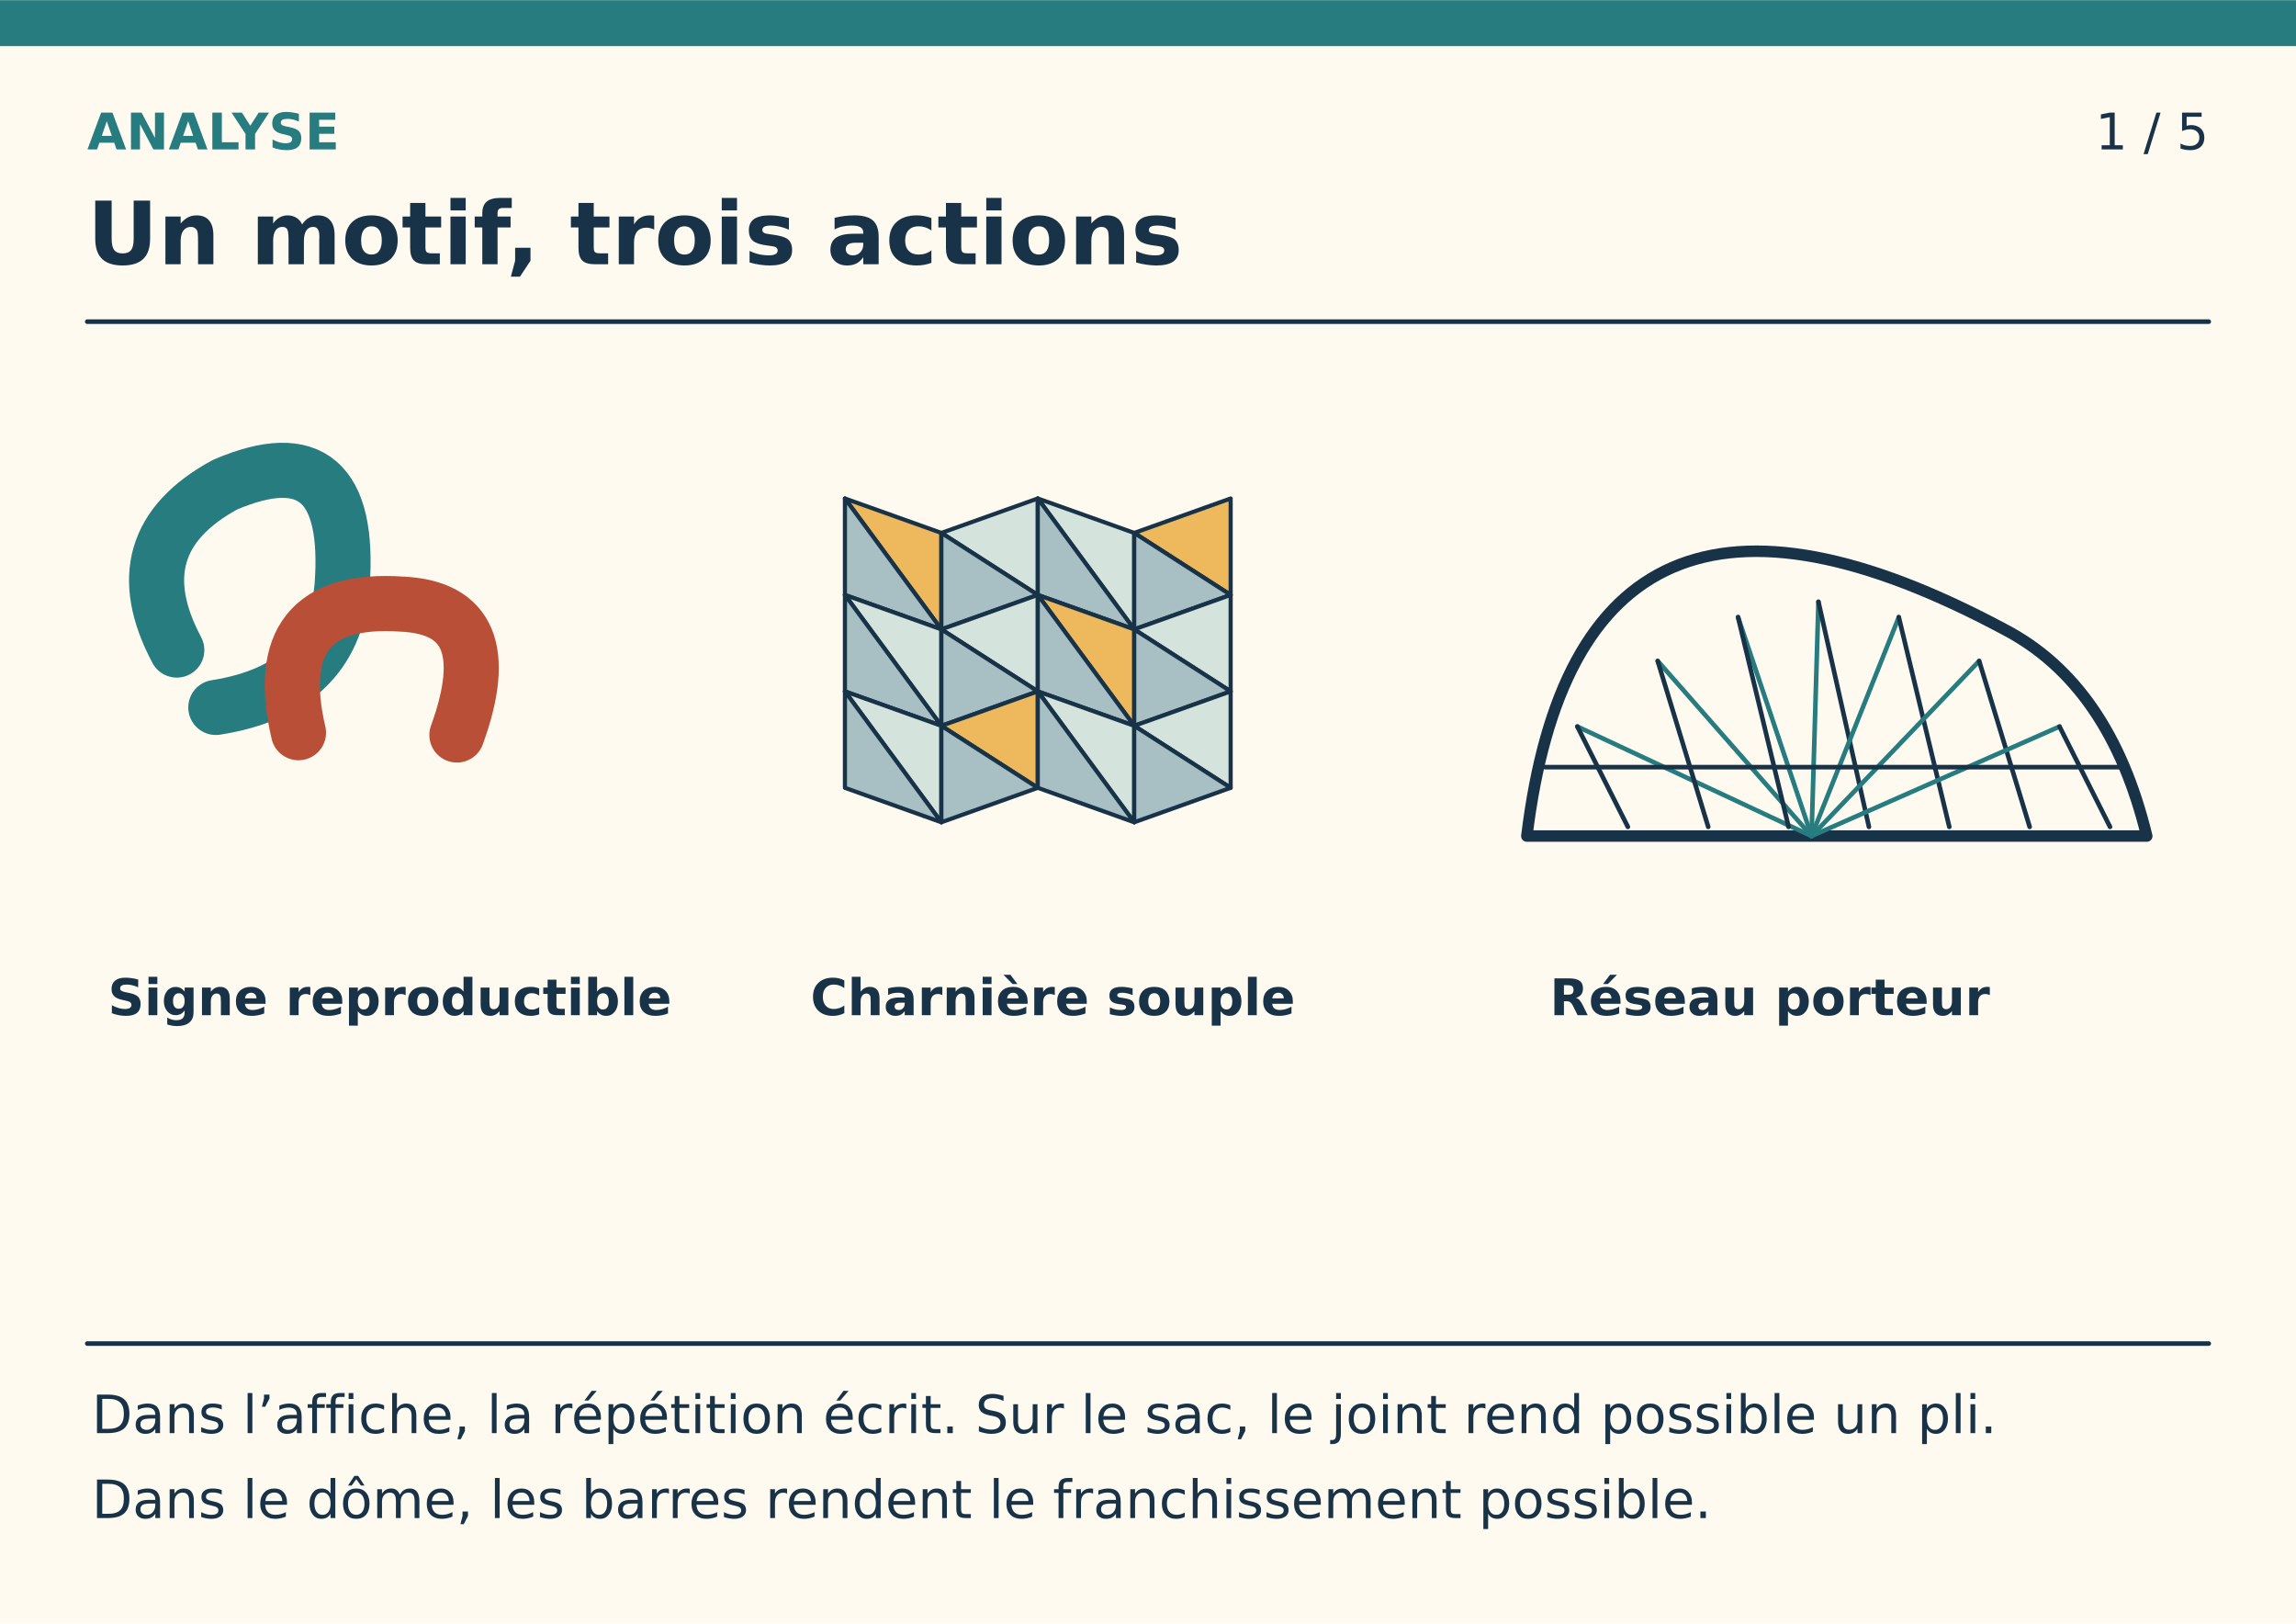
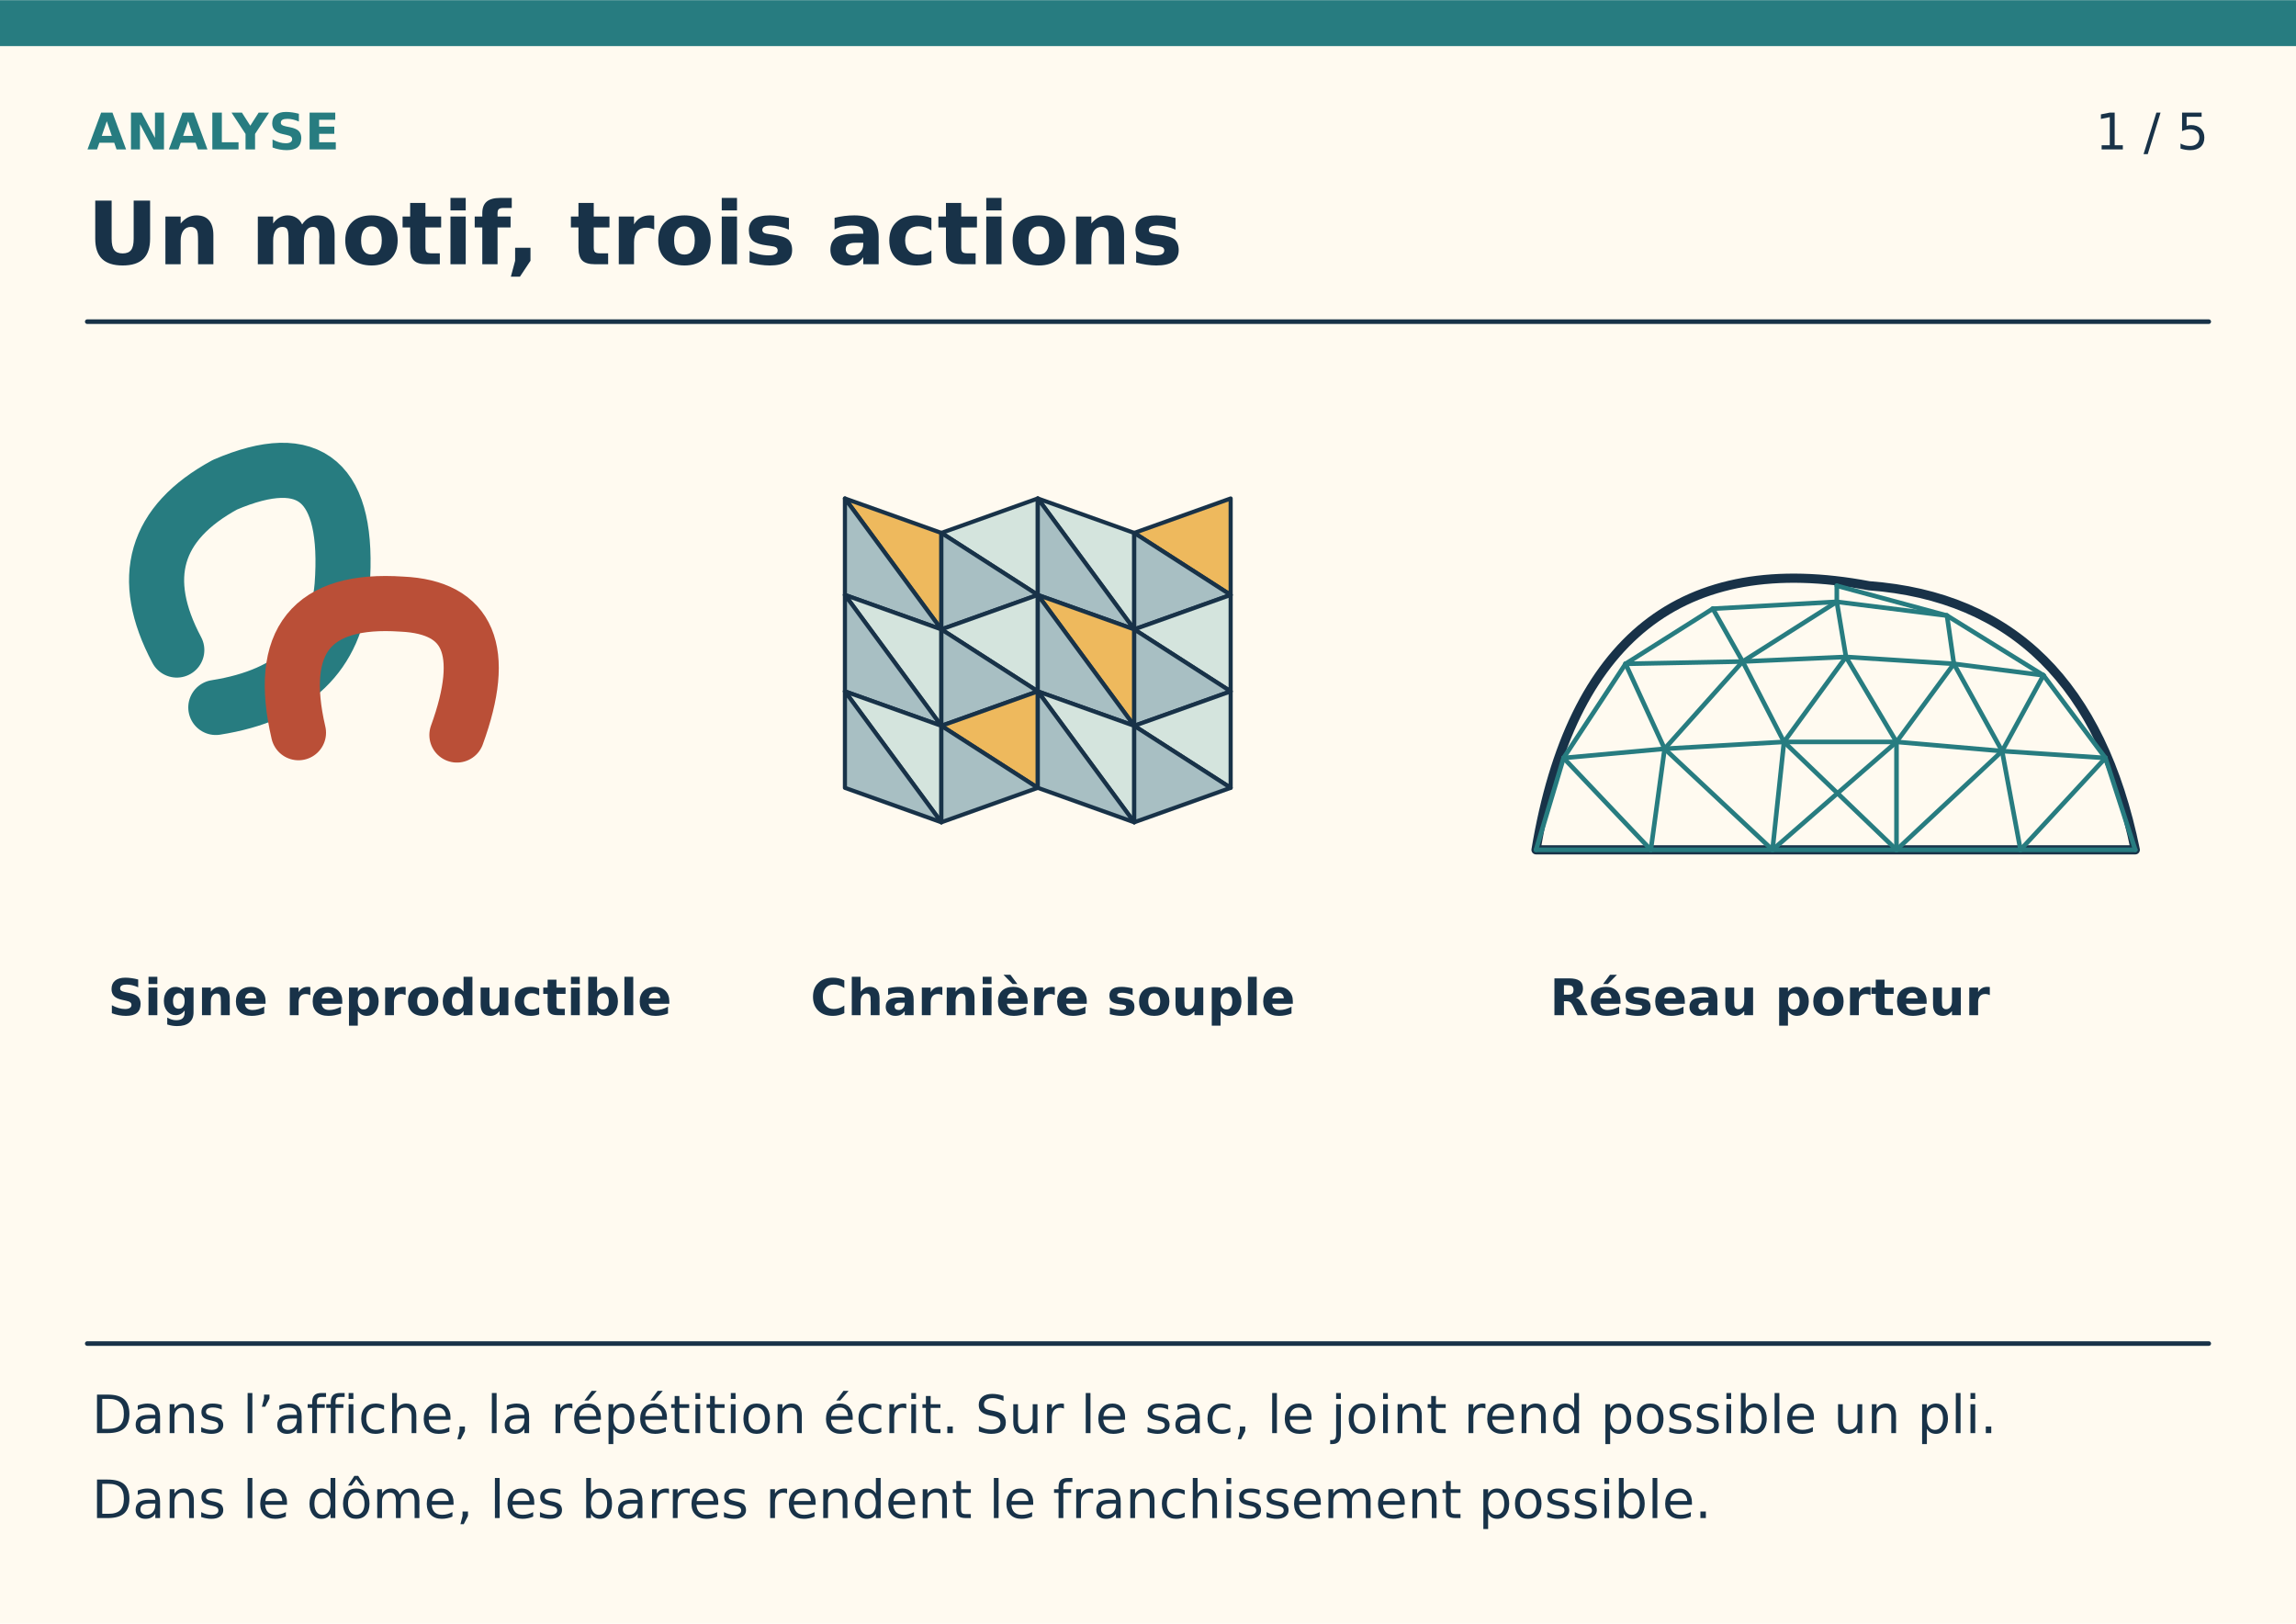
<svg xmlns="http://www.w3.org/2000/svg" width="420mm" height="297mm" viewBox="0 0 1000 707" role="img">
  <rect x="0" y="0" width="1000" height="707" rx="0" fill="#fffaf0" stroke="none" stroke-width="0" />
  <rect x="0" y="0" width="1000" height="20" rx="0" fill="#277c80" stroke="none" stroke-width="0" />
  <text x="38" y="65" fill="#277c80" font-size="22" font-family="DejaVu Sans, sans-serif" font-weight="bold" text-anchor="start">ANALYSE</text>
  <text x="962" y="65" fill="#183248" font-size="22" font-family="DejaVu Sans, sans-serif" font-weight="normal" text-anchor="end">1 / 5</text>
  <text x="38" y="115" fill="#183248" font-size="38" font-family="DejaVu Sans, sans-serif" font-weight="bold" text-anchor="start">Un motif, trois actions</text>
  <path d="M38 140 L962 140" fill="none" stroke="#183248" stroke-width="2" stroke-linejoin="round" stroke-linecap="round" />
  <g transform="translate(0 147)">
    <path d="M77 136Q52 89 98 64Q154 40 149 108Q145 153 94 161" fill="none" stroke="#277c80" stroke-width="24" stroke-linejoin="round" stroke-linecap="round" />
    <path d="M130 172Q116 112 175 116Q219 118 199 173" fill="none" stroke="#ba4f37" stroke-width="24" stroke-linejoin="round" stroke-linecap="round" />
    <g transform="translate(368 70) scale(1)">
      <path d="M0 0 L42 15 L42 57 Z" fill="#eeb95d" stroke="#183248" stroke-width="1.8" stroke-linejoin="round" stroke-linecap="round" />
      <path d="M0 0 L0 42 L42 57 Z" fill="#a8bfc3" stroke="#183248" stroke-width="1.8" stroke-linejoin="round" stroke-linecap="round" />
      <path d="M42 15 L84 0 L84 42 Z" fill="#d4e4dd" stroke="#183248" stroke-width="1.8" stroke-linejoin="round" stroke-linecap="round" />
      <path d="M42 15 L42 57 L84 42 Z" fill="#a8bfc3" stroke="#183248" stroke-width="1.8" stroke-linejoin="round" stroke-linecap="round" />
      <path d="M84 0 L126 15 L126 57 Z" fill="#d4e4dd" stroke="#183248" stroke-width="1.8" stroke-linejoin="round" stroke-linecap="round" />
      <path d="M84 0 L84 42 L126 57 Z" fill="#a8bfc3" stroke="#183248" stroke-width="1.8" stroke-linejoin="round" stroke-linecap="round" />
      <path d="M126 15 L168 0 L168 42 Z" fill="#eeb95d" stroke="#183248" stroke-width="1.8" stroke-linejoin="round" stroke-linecap="round" />
      <path d="M126 15 L126 57 L168 42 Z" fill="#a8bfc3" stroke="#183248" stroke-width="1.8" stroke-linejoin="round" stroke-linecap="round" />
      <path d="M0 42 L42 57 L42 99 Z" fill="#d4e4dd" stroke="#183248" stroke-width="1.8" stroke-linejoin="round" stroke-linecap="round" />
      <path d="M0 42 L0 84 L42 99 Z" fill="#a8bfc3" stroke="#183248" stroke-width="1.8" stroke-linejoin="round" stroke-linecap="round" />
      <path d="M42 57 L84 42 L84 84 Z" fill="#d4e4dd" stroke="#183248" stroke-width="1.8" stroke-linejoin="round" stroke-linecap="round" />
      <path d="M42 57 L42 99 L84 84 Z" fill="#a8bfc3" stroke="#183248" stroke-width="1.8" stroke-linejoin="round" stroke-linecap="round" />
      <path d="M84 42 L126 57 L126 99 Z" fill="#eeb95d" stroke="#183248" stroke-width="1.8" stroke-linejoin="round" stroke-linecap="round" />
      <path d="M84 42 L84 84 L126 99 Z" fill="#a8bfc3" stroke="#183248" stroke-width="1.8" stroke-linejoin="round" stroke-linecap="round" />
      <path d="M126 57 L168 42 L168 84 Z" fill="#d4e4dd" stroke="#183248" stroke-width="1.8" stroke-linejoin="round" stroke-linecap="round" />
      <path d="M126 57 L126 99 L168 84 Z" fill="#a8bfc3" stroke="#183248" stroke-width="1.8" stroke-linejoin="round" stroke-linecap="round" />
      <path d="M0 84 L42 99 L42 141 Z" fill="#d4e4dd" stroke="#183248" stroke-width="1.8" stroke-linejoin="round" stroke-linecap="round" />
      <path d="M0 84 L0 126 L42 141 Z" fill="#a8bfc3" stroke="#183248" stroke-width="1.8" stroke-linejoin="round" stroke-linecap="round" />
      <path d="M42 99 L84 84 L84 126 Z" fill="#eeb95d" stroke="#183248" stroke-width="1.8" stroke-linejoin="round" stroke-linecap="round" />
      <path d="M42 99 L42 141 L84 126 Z" fill="#a8bfc3" stroke="#183248" stroke-width="1.8" stroke-linejoin="round" stroke-linecap="round" />
      <path d="M84 84 L126 99 L126 141 Z" fill="#d4e4dd" stroke="#183248" stroke-width="1.8" stroke-linejoin="round" stroke-linecap="round" />
      <path d="M84 84 L84 126 L126 141 Z" fill="#a8bfc3" stroke="#183248" stroke-width="1.8" stroke-linejoin="round" stroke-linecap="round" />
      <path d="M126 99 L168 84 L168 126 Z" fill="#d4e4dd" stroke="#183248" stroke-width="1.8" stroke-linejoin="round" stroke-linecap="round" />
      <path d="M126 99 L126 141 L168 126 Z" fill="#a8bfc3" stroke="#183248" stroke-width="1.8" stroke-linejoin="round" stroke-linecap="round" />
    </g>
    <g transform="translate(665 108) scale(1)">
-       <path d="M0 109Q23 -80 208 19Q254 43 270 109Z" fill="none" stroke="#183248" stroke-width="5" stroke-linejoin="round" stroke-linecap="round" />
-       <path d="M22 61.324 L124 109" fill="none" stroke="#277c80" stroke-width="2" stroke-linejoin="round" stroke-linecap="round" />
-       <path d="M22 61.324 L44 105" fill="none" stroke="#183248" stroke-width="2" stroke-linejoin="round" stroke-linecap="round" />
-       <path d="M57 32.775 L124 109" fill="none" stroke="#277c80" stroke-width="2" stroke-linejoin="round" stroke-linecap="round" />
-       <path d="M57 32.775 L79 105" fill="none" stroke="#183248" stroke-width="2" stroke-linejoin="round" stroke-linecap="round" />
-       <path d="M92 13.699 L124 109" fill="none" stroke="#277c80" stroke-width="2" stroke-linejoin="round" stroke-linecap="round" />
-       <path d="M92 13.699 L114 105" fill="none" stroke="#183248" stroke-width="2" stroke-linejoin="round" stroke-linecap="round" />
-       <path d="M127 7.0 L124 109" fill="none" stroke="#277c80" stroke-width="2" stroke-linejoin="round" stroke-linecap="round" />
-       <path d="M127 7.0 L149 105" fill="none" stroke="#183248" stroke-width="2" stroke-linejoin="round" stroke-linecap="round" />
-       <path d="M162 13.699 L124 109" fill="none" stroke="#277c80" stroke-width="2" stroke-linejoin="round" stroke-linecap="round" />
-       <path d="M162 13.699 L184 105" fill="none" stroke="#183248" stroke-width="2" stroke-linejoin="round" stroke-linecap="round" />
-       <path d="M197 32.775 L124 109" fill="none" stroke="#277c80" stroke-width="2" stroke-linejoin="round" stroke-linecap="round" />
-       <path d="M197 32.775 L219 105" fill="none" stroke="#183248" stroke-width="2" stroke-linejoin="round" stroke-linecap="round" />
-       <path d="M232 61.324 L124 109" fill="none" stroke="#277c80" stroke-width="2" stroke-linejoin="round" stroke-linecap="round" />
-       <path d="M232 61.324 L254 105" fill="none" stroke="#183248" stroke-width="2" stroke-linejoin="round" stroke-linecap="round" />
-       <path d="M8 79 L259 79" fill="none" stroke="#183248" stroke-width="2" stroke-linejoin="round" stroke-linecap="round" />
+       <path d="M4 115Q27 -23 149 0Q243 7 265 115Z" fill="none" stroke="#183248" stroke-width="4" stroke-linejoin="round" stroke-linecap="round" />
+       <path d="M4 115 L54 115" fill="none" stroke="#277c80" stroke-width="2" stroke-linejoin="round" stroke-linecap="round" />
+       <path d="M54 115 L107 115" fill="none" stroke="#277c80" stroke-width="2" stroke-linejoin="round" stroke-linecap="round" />
+       <path d="M107 115 L161 115" fill="none" stroke="#277c80" stroke-width="2" stroke-linejoin="round" stroke-linecap="round" />
+       <path d="M161 115 L215 115" fill="none" stroke="#277c80" stroke-width="2" stroke-linejoin="round" stroke-linecap="round" />
+       <path d="M215 115 L265 115" fill="none" stroke="#277c80" stroke-width="2" stroke-linejoin="round" stroke-linecap="round" />
+       <path d="M16 75 L4 115" fill="none" stroke="#277c80" stroke-width="2" stroke-linejoin="round" stroke-linecap="round" />
+       <path d="M16 75 L54 115" fill="none" stroke="#277c80" stroke-width="2" stroke-linejoin="round" stroke-linecap="round" />
+       <path d="M16 75 L60 71" fill="none" stroke="#277c80" stroke-width="2" stroke-linejoin="round" stroke-linecap="round" />
+       <path d="M60 71 L54 115" fill="none" stroke="#277c80" stroke-width="2" stroke-linejoin="round" stroke-linecap="round" />
+       <path d="M60 71 L107 115" fill="none" stroke="#277c80" stroke-width="2" stroke-linejoin="round" stroke-linecap="round" />
+       <path d="M60 71 L112 68" fill="none" stroke="#277c80" stroke-width="2" stroke-linejoin="round" stroke-linecap="round" />
+       <path d="M112 68 L107 115" fill="none" stroke="#277c80" stroke-width="2" stroke-linejoin="round" stroke-linecap="round" />
+       <path d="M112 68 L161 115" fill="none" stroke="#277c80" stroke-width="2" stroke-linejoin="round" stroke-linecap="round" />
+       <path d="M112 68 L161 68" fill="none" stroke="#277c80" stroke-width="2" stroke-linejoin="round" stroke-linecap="round" />
+       <path d="M161 68 L161 115" fill="none" stroke="#277c80" stroke-width="2" stroke-linejoin="round" stroke-linecap="round" />
+       <path d="M161 68 L107 115" fill="none" stroke="#277c80" stroke-width="2" stroke-linejoin="round" stroke-linecap="round" />
+       <path d="M161 68 L207 72" fill="none" stroke="#277c80" stroke-width="2" stroke-linejoin="round" stroke-linecap="round" />
+       <path d="M207 72 L215 115" fill="none" stroke="#277c80" stroke-width="2" stroke-linejoin="round" stroke-linecap="round" />
+       <path d="M207 72 L161 115" fill="none" stroke="#277c80" stroke-width="2" stroke-linejoin="round" stroke-linecap="round" />
+       <path d="M207 72 L252 75" fill="none" stroke="#277c80" stroke-width="2" stroke-linejoin="round" stroke-linecap="round" />
+       <path d="M252 75 L265 115" fill="none" stroke="#277c80" stroke-width="2" stroke-linejoin="round" stroke-linecap="round" />
+       <path d="M252 75 L215 115" fill="none" stroke="#277c80" stroke-width="2" stroke-linejoin="round" stroke-linecap="round" />
+       <path d="M43 34 L60 71" fill="none" stroke="#277c80" stroke-width="2" stroke-linejoin="round" stroke-linecap="round" />
+       <path d="M43 34 L16 75" fill="none" stroke="#277c80" stroke-width="2" stroke-linejoin="round" stroke-linecap="round" />
+       <path d="M43 34 L94 33" fill="none" stroke="#277c80" stroke-width="2" stroke-linejoin="round" stroke-linecap="round" />
+       <path d="M94 33 L112 68" fill="none" stroke="#277c80" stroke-width="2" stroke-linejoin="round" stroke-linecap="round" />
+       <path d="M94 33 L60 71" fill="none" stroke="#277c80" stroke-width="2" stroke-linejoin="round" stroke-linecap="round" />
+       <path d="M94 33 L139 31" fill="none" stroke="#277c80" stroke-width="2" stroke-linejoin="round" stroke-linecap="round" />
+       <path d="M139 31 L161 68" fill="none" stroke="#277c80" stroke-width="2" stroke-linejoin="round" stroke-linecap="round" />
+       <path d="M139 31 L112 68" fill="none" stroke="#277c80" stroke-width="2" stroke-linejoin="round" stroke-linecap="round" />
+       <path d="M139 31 L186 34" fill="none" stroke="#277c80" stroke-width="2" stroke-linejoin="round" stroke-linecap="round" />
+       <path d="M186 34 L207 72" fill="none" stroke="#277c80" stroke-width="2" stroke-linejoin="round" stroke-linecap="round" />
+       <path d="M186 34 L161 68" fill="none" stroke="#277c80" stroke-width="2" stroke-linejoin="round" stroke-linecap="round" />
+       <path d="M186 34 L225 39" fill="none" stroke="#277c80" stroke-width="2" stroke-linejoin="round" stroke-linecap="round" />
+       <path d="M225 39 L207 72" fill="none" stroke="#277c80" stroke-width="2" stroke-linejoin="round" stroke-linecap="round" />
+       <path d="M225 39 L252 75" fill="none" stroke="#277c80" stroke-width="2" stroke-linejoin="round" stroke-linecap="round" />
+       <path d="M81 10 L94 33" fill="none" stroke="#277c80" stroke-width="2" stroke-linejoin="round" stroke-linecap="round" />
+       <path d="M81 10 L43 34" fill="none" stroke="#277c80" stroke-width="2" stroke-linejoin="round" stroke-linecap="round" />
+       <path d="M81 10 L135 7" fill="none" stroke="#277c80" stroke-width="2" stroke-linejoin="round" stroke-linecap="round" />
+       <path d="M135 7 L139 31" fill="none" stroke="#277c80" stroke-width="2" stroke-linejoin="round" stroke-linecap="round" />
+       <path d="M135 7 L94 33" fill="none" stroke="#277c80" stroke-width="2" stroke-linejoin="round" stroke-linecap="round" />
+       <path d="M135 7 L183 13" fill="none" stroke="#277c80" stroke-width="2" stroke-linejoin="round" stroke-linecap="round" />
+       <path d="M183 13 L186 34" fill="none" stroke="#277c80" stroke-width="2" stroke-linejoin="round" stroke-linecap="round" />
+       <path d="M183 13 L225 39" fill="none" stroke="#277c80" stroke-width="2" stroke-linejoin="round" stroke-linecap="round" />
+       <path d="M135 0 L135 7" fill="none" stroke="#277c80" stroke-width="2" stroke-linejoin="round" stroke-linecap="round" />
+       <path d="M135 0 L183 13" fill="none" stroke="#277c80" stroke-width="2" stroke-linejoin="round" stroke-linecap="round" />
    </g>
    <text x="47" y="295" fill="#183248" font-size="22" font-family="DejaVu Sans, sans-serif" font-weight="bold" text-anchor="start">Signe reproductible</text>
    <text x="353" y="295" fill="#183248" font-size="22" font-family="DejaVu Sans, sans-serif" font-weight="bold" text-anchor="start">Charnière souple</text>
    <text x="675" y="295" fill="#183248" font-size="22" font-family="DejaVu Sans, sans-serif" font-weight="bold" text-anchor="start">Réseau porteur</text>
  </g>
  <path d="M38 585 L962 585" fill="none" stroke="#183248" stroke-width="2" stroke-linejoin="round" stroke-linecap="round" />
  <text x="40" y="624" fill="#183248" font-size="23" font-family="DejaVu Sans, sans-serif" font-weight="normal" text-anchor="start">Dans l’affiche, la répétition écrit. Sur le sac, le joint rend possible un pli.</text>
  <text x="40" y="661" fill="#183248" font-size="23" font-family="DejaVu Sans, sans-serif" font-weight="normal" text-anchor="start">Dans le dôme, les barres rendent le franchissement possible.</text>
</svg>
